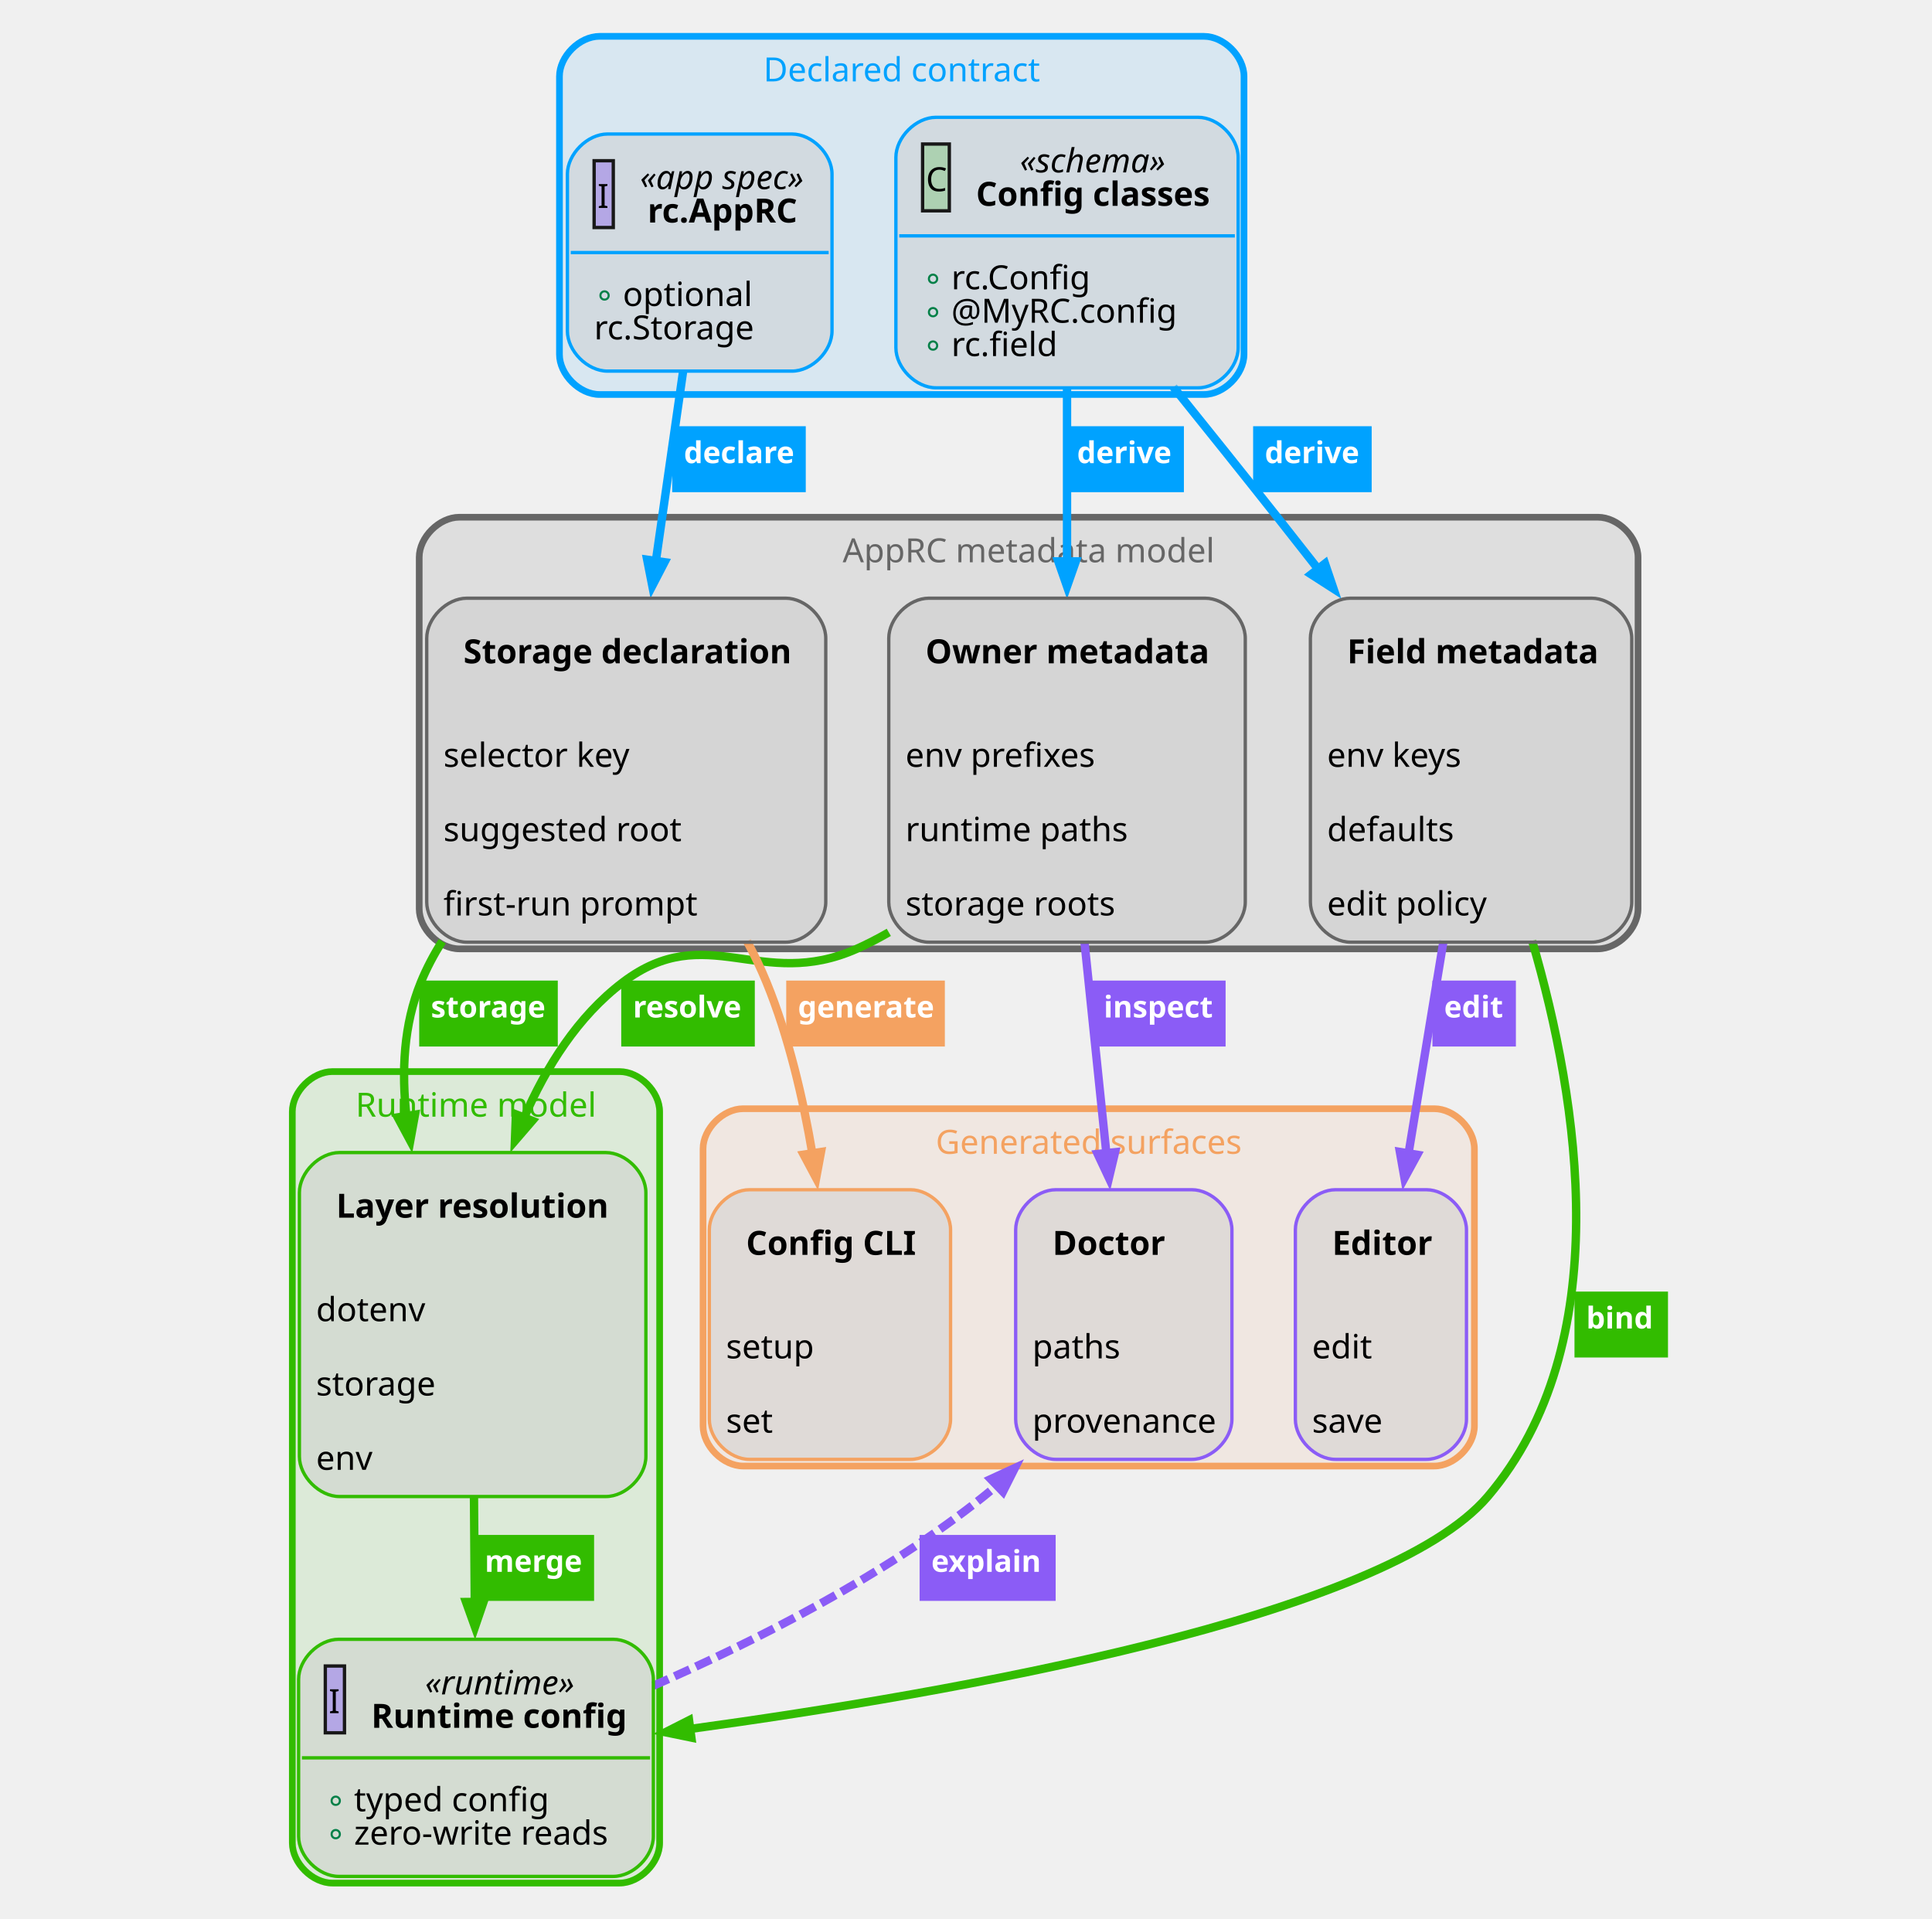
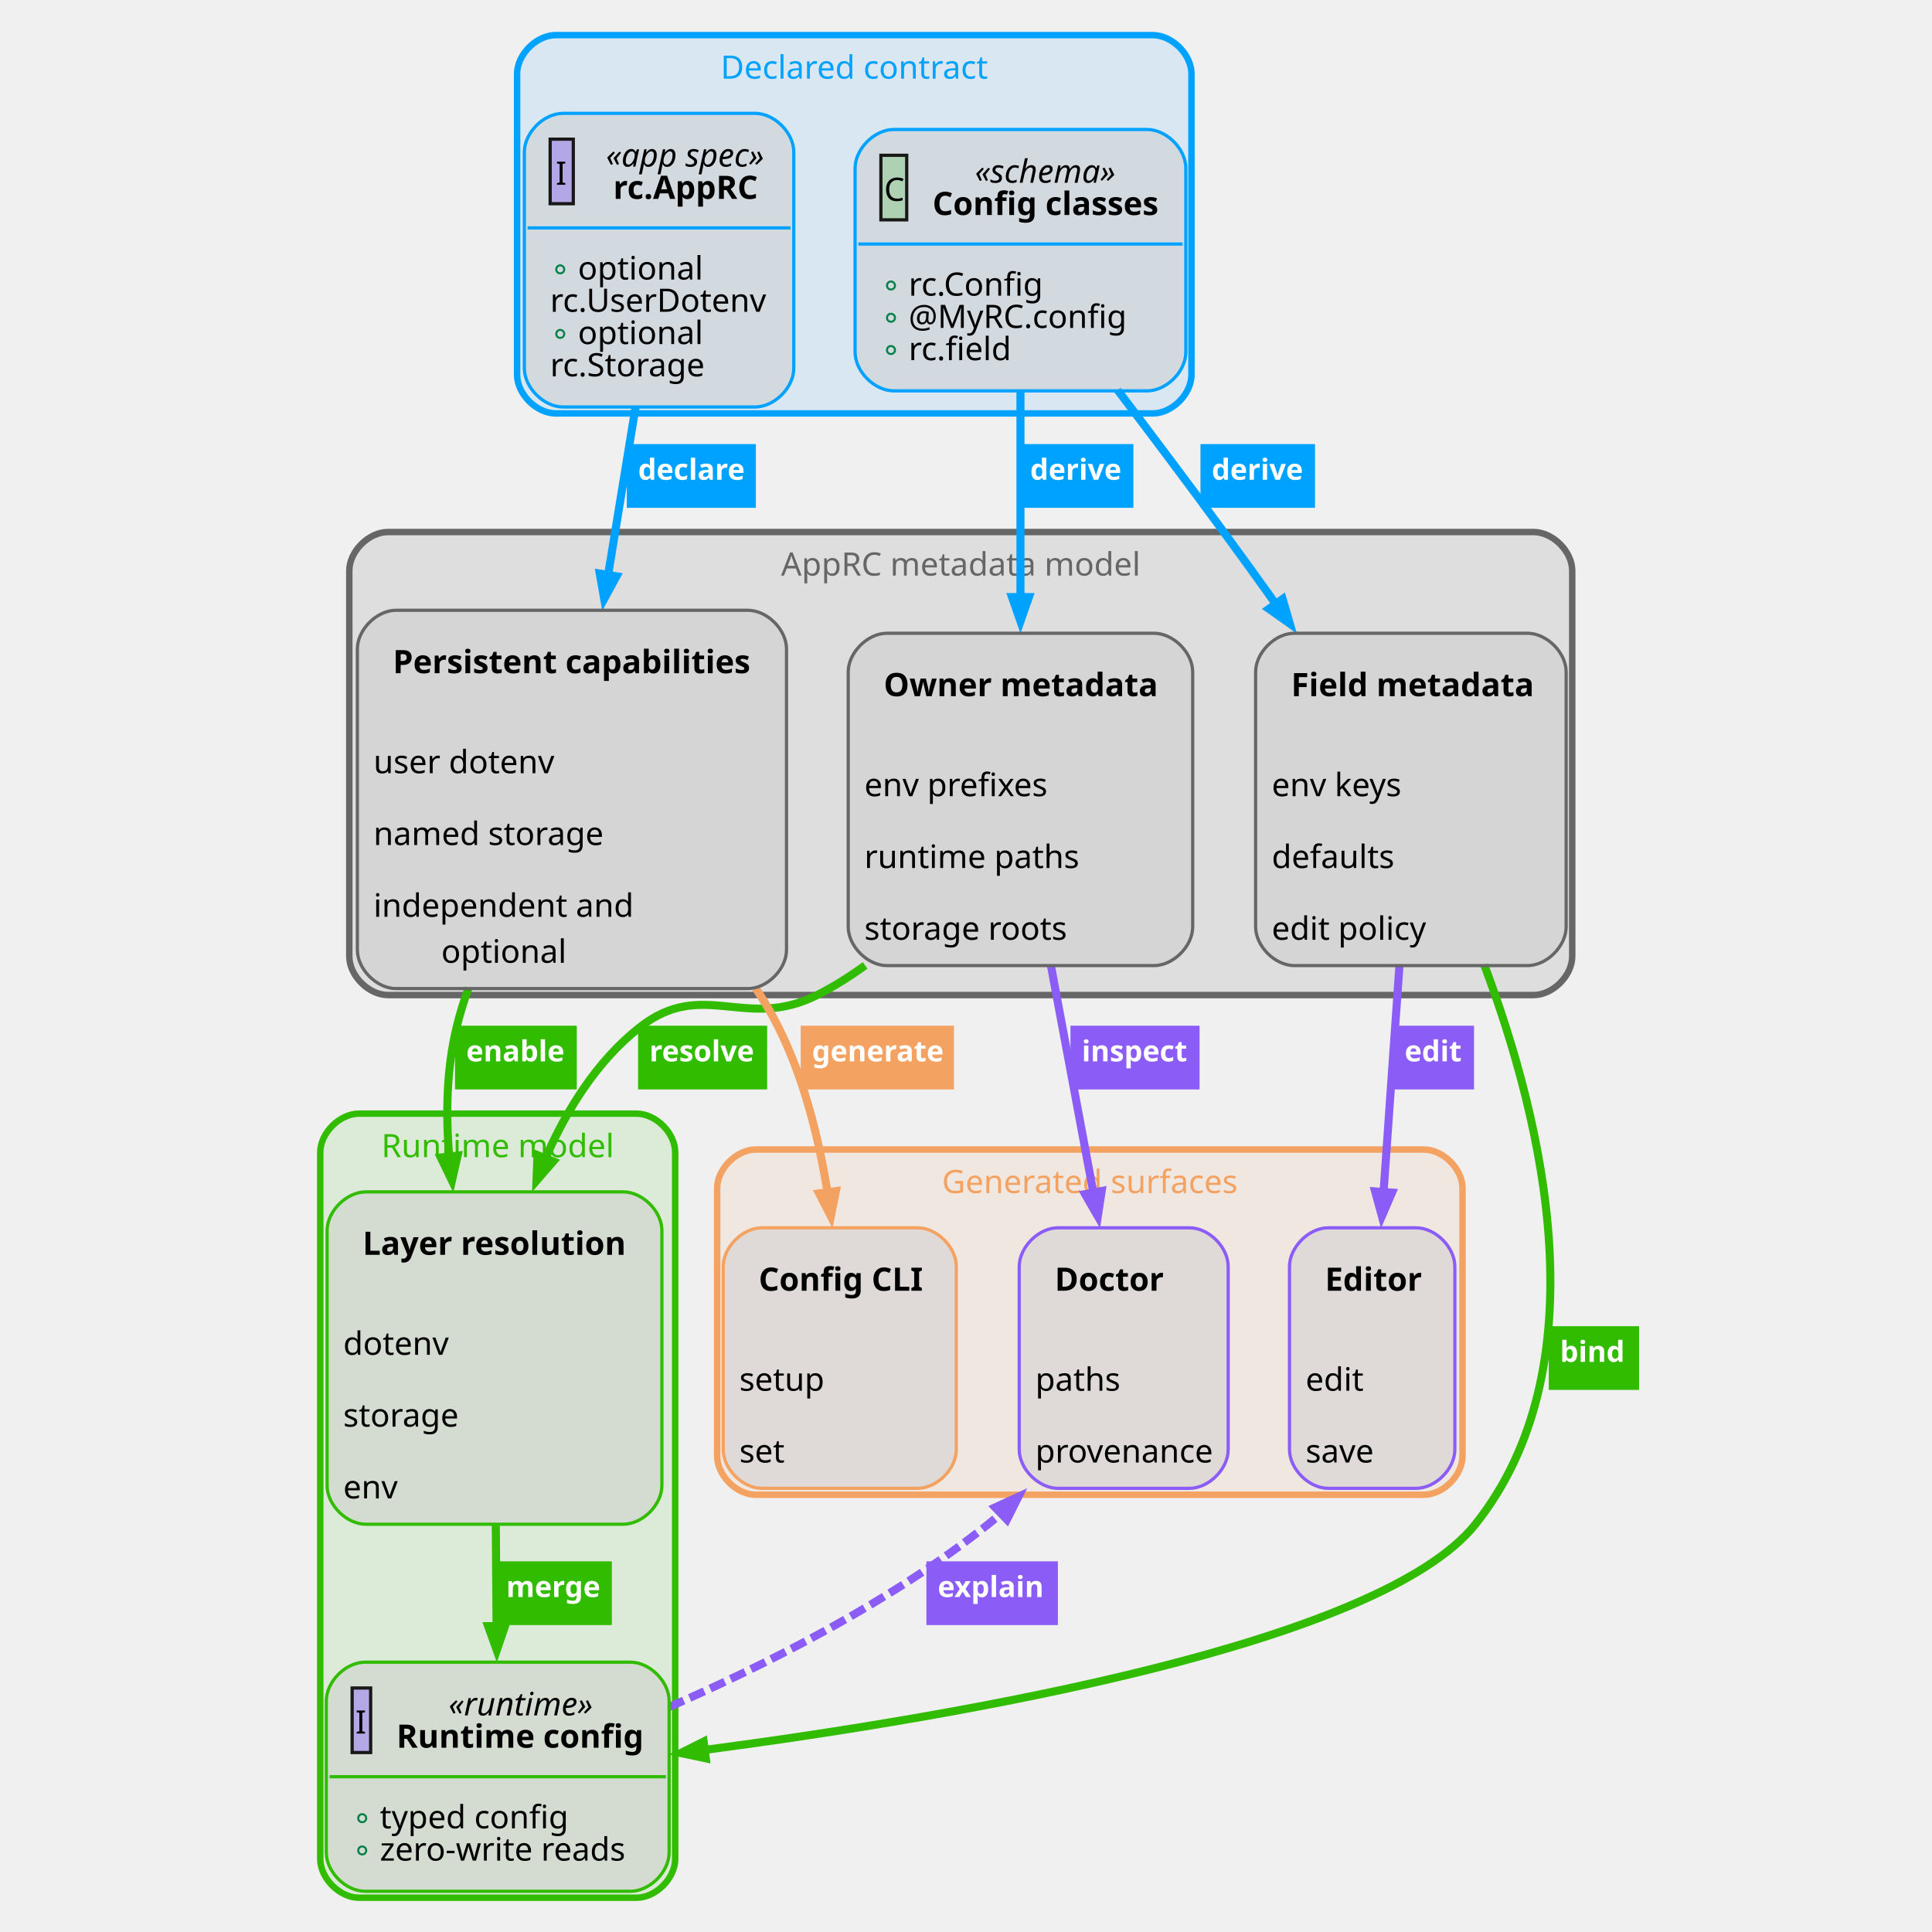
- <svg xmlns="http://www.w3.org/2000/svg" width="900px" height="893.669px" viewBox="-102.213 0 771.427 766">
-   <g id="graph0" class="graph" transform="scale(1.33333 1.33333) rotate(0) translate(2.88 571.88)">
+ <svg xmlns="http://www.w3.org/2000/svg" width="900px" height="900px" viewBox="-113.5 0 769 769">
+   <g id="graph0" class="graph" transform="scale(1.28434 1.28434) rotate(0) translate(2.88 596.13)">
    <g id="clust1" class="cluster">
-       <path fill="#00a2ff" fill-opacity="0.098" stroke="#00a2ff" stroke-width="2" d="M100,-453.75C100,-453.75 281,-453.75 281,-453.75 287,-453.75 293,-459.75 293,-465.75 293,-465.75 293,-549 293,-549 293,-555 287,-561 281,-561 281,-561 100,-561 100,-561 94,-561 88,-555 88,-549 88,-549 88,-465.75 88,-465.75 88,-459.75 94,-453.75 100,-453.75" />
-       <text xml:space="preserve" text-anchor="middle" x="190.5" y="-547.5" font-family="sans-serif" font-size="10.00" fill="#00a2ff">Declared contract</text>
+       <path fill="#00a2ff" fill-opacity="0.098" stroke="#00a2ff" stroke-width="2" d="M81,-468C81,-468 266,-468 266,-468 272,-468 278,-474 278,-480 278,-480 278,-573.25 278,-573.25 278,-579.25 272,-585.25 266,-585.25 266,-585.25 81,-585.25 81,-585.25 75,-585.25 69,-579.25 69,-573.25 69,-573.25 69,-480 69,-480 69,-474 75,-468 81,-468" />
+       <text xml:space="preserve" text-anchor="middle" x="173.5" y="-571.75" font-family="sans-serif" font-size="10.00" fill="#00a2ff">Declared contract</text>
    </g>
    <g id="clust2" class="cluster">
-       <path fill="#444444" fill-opacity="0.098" stroke="#666666" stroke-width="2" d="M58,-287.75C58,-287.75 399,-287.75 399,-287.75 405,-287.75 411,-293.75 411,-299.75 411,-299.75 411,-405 411,-405 411,-411 405,-417 399,-417 399,-417 58,-417 58,-417 52,-417 46,-411 46,-405 46,-405 46,-299.75 46,-299.75 46,-293.75 52,-287.75 58,-287.75" />
-       <text xml:space="preserve" text-anchor="middle" x="228.5" y="-403.5" font-family="sans-serif" font-size="10.00" fill="#666666">AppRC metadata model</text>
+       <path fill="#444444" fill-opacity="0.098" stroke="#666666" stroke-width="2" d="M29,-287.75C29,-287.75 384,-287.75 384,-287.75 390,-287.75 396,-293.75 396,-299.75 396,-299.75 396,-419.25 396,-419.25 396,-425.25 390,-431.25 384,-431.25 384,-431.25 29,-431.25 29,-431.25 23,-431.25 17,-425.25 17,-419.25 17,-419.25 17,-299.75 17,-299.75 17,-293.75 23,-287.75 29,-287.75" />
+       <text xml:space="preserve" text-anchor="middle" x="206.5" y="-417.75" font-family="sans-serif" font-size="10.00" fill="#666666">AppRC metadata model</text>
    </g>
    <g id="clust3" class="cluster">
      <path fill="#32bc00" fill-opacity="0.098" stroke="#32bc00" stroke-width="2" d="M20,-8C20,-8 106,-8 106,-8 112,-8 118,-14 118,-20 118,-20 118,-239 118,-239 118,-245 112,-251 106,-251 106,-251 20,-251 20,-251 14,-251 8,-245 8,-239 8,-239 8,-20 8,-20 8,-14 14,-8 20,-8" />
      <text xml:space="preserve" text-anchor="middle" x="63" y="-237.5" font-family="sans-serif" font-size="10.00" fill="#32bc00">Runtime model</text>
    </g>
    <g id="clust4" class="cluster">
      <path fill="#f4a261" fill-opacity="0.098" stroke="#f4a261" stroke-width="2" d="M143,-132.88C143,-132.88 350,-132.88 350,-132.88 356,-132.88 362,-138.88 362,-144.88 362,-144.88 362,-227.88 362,-227.88 362,-233.88 356,-239.88 350,-239.88 350,-239.88 143,-239.88 143,-239.88 137,-239.88 131,-233.88 131,-227.88 131,-227.88 131,-144.88 131,-144.88 131,-138.88 137,-132.88 143,-132.88" />
      <text xml:space="preserve" text-anchor="middle" x="246.5" y="-226.38" font-family="sans-serif" font-size="10.00" fill="#f4a261">Generated surfaces</text>
    </g>
    <g id="edge1" class="edge">
-       <path fill="none" stroke="#00a2ff" stroke-width="2.5" d="M240,-455.85C240,-439.94 240,-421.21 240,-403.59" />
-       <polygon fill="#00a2ff" stroke="#00a2ff" stroke-width="2.5" points="242.63,-403.79 240,-396.29 237.38,-403.79 242.63,-403.79" />
-       <polygon fill="#00a2ff" stroke="none" points="240,-425 240,-443.75 274.5,-443.75 274.5,-425 240,-425" />
-       <text xml:space="preserve" text-anchor="start" x="243" y="-433.2" font-family="sans-serif" font-weight="bold" font-size="9.00" fill="#ffffff">derive</text>
-       <polygon fill="none" stroke="#00a2ff" points="240,-425 240,-443.75 274.5,-443.75 274.5,-425 240,-425" />
+       <path fill="none" stroke="#00a2ff" stroke-width="2.5" d="M225,-475.37C225,-456.12 225,-432.47 225,-410.88" />
+       <polygon fill="#00a2ff" stroke="#00a2ff" stroke-width="2.5" points="227.63,-411.09 225,-403.59 222.38,-411.09 227.63,-411.09" />
+       <polygon fill="#00a2ff" stroke="none" points="225,-439.25 225,-458 259.5,-458 259.5,-439.25 225,-439.25" />
+       <text xml:space="preserve" text-anchor="start" x="228" y="-447.45" font-family="sans-serif" font-weight="bold" font-size="9.00" fill="#ffffff">derive</text>
+       <polygon fill="none" stroke="#00a2ff" points="225,-439.25 225,-458 259.5,-458 259.5,-439.25 225,-439.25" />
    </g>
    <g id="edge2" class="edge">
-       <path fill="none" stroke="#00a2ff" stroke-width="2.5" d="M271.87,-455.95C281.88,-443.53 292.94,-429.72 303,-417 306.98,-411.96 311.1,-406.72 315.22,-401.46" />
-       <polygon fill="#00a2ff" stroke="#00a2ff" stroke-width="2.5" points="317.25,-403.12 319.8,-395.59 313.11,-399.89 317.25,-403.12" />
-       <polygon fill="#00a2ff" stroke="none" points="296.23,-425 296.23,-443.75 330.73,-443.75 330.73,-425 296.23,-425" />
-       <text xml:space="preserve" text-anchor="start" x="299.23" y="-433.2" font-family="sans-serif" font-weight="bold" font-size="9.00" fill="#ffffff">derive</text>
-       <polygon fill="none" stroke="#00a2ff" points="296.23,-425 296.23,-443.75 330.73,-443.75 330.73,-425 296.23,-425" />
+       <path fill="none" stroke="#00a2ff" stroke-width="2.5" d="M255.06,-475.31C265.57,-461.46 277.4,-445.73 288,-431.25 293.33,-423.98 298.87,-416.3 304.32,-408.68" />
+       <polygon fill="#00a2ff" stroke="#00a2ff" stroke-width="2.5" points="306.25,-410.49 308.47,-402.86 301.98,-407.44 306.25,-410.49" />
+       <polygon fill="#00a2ff" stroke="none" points="281.29,-439.25 281.29,-458 315.79,-458 315.79,-439.25 281.29,-439.25" />
+       <text xml:space="preserve" text-anchor="start" x="284.29" y="-447.45" font-family="sans-serif" font-weight="bold" font-size="9.00" fill="#ffffff">derive</text>
+       <polygon fill="none" stroke="#00a2ff" points="281.29,-439.25 281.29,-458 315.79,-458 315.79,-439.25 281.29,-439.25" />
    </g>
    <g id="edge3" class="edge">
-       <path fill="none" stroke="#00a2ff" stroke-width="2.5" d="M125.06,-460.91C122.64,-444.04 119.64,-423.19 116.84,-403.7" />
-       <polygon fill="#00a2ff" stroke="#00a2ff" stroke-width="2.5" points="119.46,-403.53 115.8,-396.48 114.27,-404.28 119.46,-403.53" />
-       <polygon fill="#00a2ff" stroke="none" points="122.26,-425 122.26,-443.75 161.26,-443.75 161.26,-425 122.26,-425" />
-       <text xml:space="preserve" text-anchor="start" x="125.26" y="-433.2" font-family="sans-serif" font-weight="bold" font-size="9.00" fill="#ffffff">declare</text>
-       <polygon fill="none" stroke="#00a2ff" points="122.26,-425 122.26,-443.75 161.26,-443.75 161.26,-425 122.26,-425" />
+       <path fill="none" stroke="#00a2ff" stroke-width="2.5" d="M105.76,-470.25C103.13,-454.11 100.08,-435.46 97.17,-417.72" />
+       <polygon fill="#00a2ff" stroke="#00a2ff" stroke-width="2.5" points="99.8,-417.53 96,-410.55 94.62,-418.38 99.8,-417.53" />
+       <polygon fill="#00a2ff" stroke="none" points="103.5,-439.25 103.5,-458 142.5,-458 142.5,-439.25 103.5,-439.25" />
+       <text xml:space="preserve" text-anchor="start" x="106.5" y="-447.45" font-family="sans-serif" font-weight="bold" font-size="9.00" fill="#ffffff">declare</text>
+       <polygon fill="none" stroke="#00a2ff" points="103.5,-439.25 103.5,-458 142.5,-458 142.5,-439.25 103.5,-439.25" />
    </g>
    <g id="edge4" class="edge">
-       <path fill="none" stroke="#32bc00" stroke-width="2.5" d="M186.63,-292.69C183.47,-290.86 180.25,-289.2 177,-287.75 148.28,-274.98 132.06,-296.71 107,-277.75 93.51,-267.54 83.98,-252.4 77.28,-236.91" />
-       <polygon fill="#32bc00" stroke="#32bc00" stroke-width="2.5" points="79.85,-236.27 74.66,-230.25 74.96,-238.19 79.85,-236.27" />
+       <path fill="none" stroke="#32bc00" stroke-width="2.5" d="M176.86,-296.93C172.08,-293.47 167.1,-290.34 162,-287.75 139.84,-276.52 126.53,-293.11 107,-277.75 93.77,-267.34 84.32,-252.21 77.63,-236.8" />
+       <polygon fill="#32bc00" stroke="#32bc00" stroke-width="2.5" points="80.21,-236.2 75.01,-230.2 75.33,-238.14 80.21,-236.2" />
      <polygon fill="#32bc00" stroke="none" points="107,-259 107,-277.75 146,-277.75 146,-259 107,-259" />
      <text xml:space="preserve" text-anchor="start" x="110" y="-267.2" font-family="sans-serif" font-weight="bold" font-size="9.00" fill="#ffffff">resolve</text>
      <polygon fill="none" stroke="#32bc00" points="107,-259 107,-277.75 146,-277.75 146,-259 107,-259" />
    </g>
    <g id="edge9" class="edge">
-       <path fill="none" stroke="#8b5cf6" stroke-width="2.5" d="M245.19,-290.15C247.28,-269.98 249.69,-246.75 251.78,-226.56" />
-       <polygon fill="#8b5cf6" stroke="#8b5cf6" stroke-width="2.5" points="254.39,-226.87 252.55,-219.14 249.17,-226.33 254.39,-226.87" />
-       <polygon fill="#8b5cf6" stroke="none" points="247.99,-259 247.99,-277.75 286.99,-277.75 286.99,-259 247.99,-259" />
-       <text xml:space="preserve" text-anchor="start" x="250.99" y="-267.2" font-family="sans-serif" font-weight="bold" font-size="9.00" fill="#ffffff">inspect</text>
-       <polygon fill="none" stroke="#8b5cf6" points="247.99,-259 247.99,-277.75 286.99,-277.75 286.99,-259 247.99,-259" />
+       <path fill="none" stroke="#8b5cf6" stroke-width="2.5" d="M234.43,-296.96C238.59,-274.69 243.47,-248.58 247.63,-226.35" />
+       <polygon fill="#8b5cf6" stroke="#8b5cf6" stroke-width="2.5" points="250.17,-227.03 248.97,-219.18 245.01,-226.06 250.17,-227.03" />
+       <polygon fill="#8b5cf6" stroke="none" points="241,-259 241,-277.75 280,-277.75 280,-259 241,-259" />
+       <text xml:space="preserve" text-anchor="start" x="244" y="-267.2" font-family="sans-serif" font-weight="bold" font-size="9.00" fill="#ffffff">inspect</text>
+       <polygon fill="none" stroke="#8b5cf6" points="241,-259 241,-277.75 280,-277.75 280,-259 241,-259" />
    </g>
    <g id="edge6" class="edge">
-       <path fill="none" stroke="#32bc00" stroke-width="2.5" d="M379.29,-290.17C393.42,-241.77 404.73,-169.28 366,-123.75 335.39,-87.76 206.32,-65 126.84,-54.11" />
-       <polygon fill="#32bc00" stroke="#32bc00" stroke-width="2.5" points="127.5,-51.56 119.72,-53.16 126.81,-56.76 127.5,-51.56" />
-       <polygon fill="#32bc00" stroke="none" points="392.47,-165.88 392.47,-184.62 419.47,-184.62 419.47,-165.88 392.47,-165.88" />
-       <text xml:space="preserve" text-anchor="start" x="395.47" y="-174.07" font-family="sans-serif" font-weight="bold" font-size="9.00" fill="#ffffff">bind</text>
-       <polygon fill="none" stroke="#32bc00" points="392.47,-165.88 392.47,-184.62 419.47,-184.62 419.47,-165.88 392.47,-165.88" />
+       <path fill="none" stroke="#32bc00" stroke-width="2.5" d="M368.7,-297.21C387.3,-247.72 404.81,-172.57 366,-123.75 336.56,-86.72 206.74,-64.3 126.89,-53.77" />
+       <polygon fill="#32bc00" stroke="#32bc00" stroke-width="2.5" points="127.49,-51.2 119.72,-52.84 126.82,-56.4 127.49,-51.2" />
+       <polygon fill="#32bc00" stroke="none" points="389.22,-165.88 389.22,-184.62 416.22,-184.62 416.22,-165.88 389.22,-165.88" />
+       <text xml:space="preserve" text-anchor="start" x="392.22" y="-174.07" font-family="sans-serif" font-weight="bold" font-size="9.00" fill="#ffffff">bind</text>
+       <polygon fill="none" stroke="#32bc00" points="389.22,-165.88 389.22,-184.62 416.22,-184.62 416.22,-165.88 389.22,-165.88" />
    </g>
    <g id="edge10" class="edge">
-       <path fill="none" stroke="#8b5cf6" stroke-width="2.5" d="M352.75,-290.15C349.42,-269.89 345.57,-246.54 342.24,-226.28" />
-       <polygon fill="#8b5cf6" stroke="#8b5cf6" stroke-width="2.5" points="344.87,-226.09 341.06,-219.11 339.68,-226.94 344.87,-226.09" />
-       <polygon fill="#8b5cf6" stroke="none" points="349.92,-259 349.92,-277.75 373.92,-277.75 373.92,-259 349.92,-259" />
-       <text xml:space="preserve" text-anchor="start" x="352.92" y="-267.2" font-family="sans-serif" font-weight="bold" font-size="9.00" fill="#ffffff">edit</text>
-       <polygon fill="none" stroke="#8b5cf6" points="349.92,-259 349.92,-277.75 373.92,-277.75 373.92,-259 349.92,-259" />
+       <path fill="none" stroke="#8b5cf6" stroke-width="2.5" d="M342.46,-296.96C340.91,-274.79 339.09,-248.82 337.53,-226.66" />
+       <polygon fill="#8b5cf6" stroke="#8b5cf6" stroke-width="2.5" points="340.16,-226.53 337.01,-219.23 334.92,-226.9 340.16,-226.53" />
+       <polygon fill="#8b5cf6" stroke="none" points="341.07,-259 341.07,-277.75 365.07,-277.75 365.07,-259 341.07,-259" />
+       <text xml:space="preserve" text-anchor="start" x="344.07" y="-267.2" font-family="sans-serif" font-weight="bold" font-size="9.00" fill="#ffffff">edit</text>
+       <polygon fill="none" stroke="#8b5cf6" points="341.07,-259 341.07,-277.75 365.07,-277.75 365.07,-259 341.07,-259" />
    </g>
    <g id="edge5" class="edge">
-       <path fill="none" stroke="#32bc00" stroke-width="2.5" d="M52.88,-290.01C50.4,-286.07 48.23,-281.98 46.5,-277.75 41.33,-265.12 40.64,-250.97 42.21,-237.34" />
-       <polygon fill="#32bc00" stroke="#32bc00" stroke-width="2.5" points="44.74,-238.11 43.32,-230.3 39.56,-237.3 44.74,-238.11" />
-       <polygon fill="#32bc00" stroke="none" points="46.5,-259 46.5,-277.75 87,-277.75 87,-259 46.5,-259" />
-       <text xml:space="preserve" text-anchor="start" x="49.5" y="-267.2" font-family="sans-serif" font-weight="bold" font-size="9.00" fill="#ffffff">storage</text>
-       <polygon fill="none" stroke="#32bc00" points="46.5,-259 46.5,-277.75 87,-277.75 87,-259 46.5,-259" />
+       <path fill="none" stroke="#32bc00" stroke-width="2.5" d="M53.99,-290.05C52.51,-285.97 51.24,-281.84 50.25,-277.75 47.14,-264.89 46.84,-250.9 47.98,-237.54" />
+       <polygon fill="#32bc00" stroke="#32bc00" stroke-width="2.5" points="50.57,-238 48.81,-230.25 45.35,-237.41 50.57,-238" />
+       <polygon fill="#32bc00" stroke="none" points="50.25,-259 50.25,-277.75 87,-277.75 87,-259 50.25,-259" />
+       <text xml:space="preserve" text-anchor="start" x="53.25" y="-267.2" font-family="sans-serif" font-weight="bold" font-size="9.00" fill="#ffffff">enable</text>
+       <polygon fill="none" stroke="#32bc00" points="50.25,-259 50.25,-277.75 87,-277.75 87,-259 50.25,-259" />
    </g>
    <g id="edge8" class="edge">
-       <path fill="none" stroke="#f4a261" stroke-width="2.5" d="M144.18,-290.05C146.34,-285.99 148.32,-281.86 150,-277.75 156.63,-261.55 160.96,-242.95 163.79,-226.13" />
-       <polygon fill="#f4a261" stroke="#f4a261" stroke-width="2.5" points="166.32,-226.93 164.87,-219.12 161.13,-226.13 166.32,-226.93" />
-       <polygon fill="#f4a261" stroke="none" points="156.41,-259 156.41,-277.75 202.91,-277.75 202.91,-259 156.41,-259" />
-       <text xml:space="preserve" text-anchor="start" x="159.41" y="-267.2" font-family="sans-serif" font-weight="bold" font-size="9.00" fill="#ffffff">generate</text>
-       <polygon fill="none" stroke="#f4a261" points="156.41,-259 156.41,-277.75 202.91,-277.75 202.91,-259 156.41,-259" />
+       <path fill="none" stroke="#f4a261" stroke-width="2.5" d="M142.97,-289.85C145.57,-285.91 147.94,-281.86 150,-277.75 157.9,-261.97 162.53,-243.32 165.25,-226.34" />
+       <polygon fill="#f4a261" stroke="#f4a261" stroke-width="2.5" points="167.8,-227 166.24,-219.21 162.6,-226.28 167.8,-227" />
+       <polygon fill="#f4a261" stroke="none" points="157.4,-259 157.4,-277.75 203.9,-277.75 203.9,-259 157.4,-259" />
+       <text xml:space="preserve" text-anchor="start" x="160.4" y="-267.2" font-family="sans-serif" font-weight="bold" font-size="9.00" fill="#ffffff">generate</text>
+       <polygon fill="none" stroke="#f4a261" points="157.4,-259 157.4,-277.75 203.9,-277.75 203.9,-259 157.4,-259" />
    </g>
    <g id="edge7" class="edge">
      <path fill="none" stroke="#32bc00" stroke-width="2.5" d="M62.4,-123.76C62.48,-113.32 62.56,-102.38 62.64,-92.13" />
      <polygon fill="#32bc00" stroke="#32bc00" stroke-width="2.5" points="65.27,-92.21 62.7,-84.69 60.02,-92.17 65.27,-92.21" />
      <polygon fill="#32bc00" stroke="none" points="62.62,-93 62.62,-111.75 97.87,-111.75 97.87,-93 62.62,-93" />
      <text xml:space="preserve" text-anchor="start" x="65.62" y="-101.2" font-family="sans-serif" font-weight="bold" font-size="9.00" fill="#ffffff">merge</text>
      <polygon fill="none" stroke="#32bc00" points="62.62,-93 62.62,-111.75 97.87,-111.75 97.87,-93 62.62,-93" />
    </g>
    <g id="edge11" class="edge">
      <path fill="none" stroke="#8b5cf6" stroke-width="2.5" stroke-dasharray="5,2" d="M116.07,-67.08C146.79,-80.5 185.16,-99.93 215,-123.75 216.44,-124.9 217.87,-126.1 219.27,-127.35" />
      <polygon fill="#8b5cf6" stroke="#8b5cf6" stroke-width="2.5" points="217.16,-128.97 224.38,-132.29 220.81,-125.19 217.16,-128.97" />
      <polygon fill="#8b5cf6" stroke="none" points="196.35,-93 196.35,-111.75 236.1,-111.75 236.1,-93 196.35,-93" />
      <text xml:space="preserve" text-anchor="start" x="199.35" y="-101.2" font-family="sans-serif" font-weight="bold" font-size="9.00" fill="#ffffff">explain</text>
      <polygon fill="none" stroke="#8b5cf6" points="196.35,-93 196.35,-111.75 236.1,-111.75 236.1,-93 196.35,-93" />
    </g>
    <g id="node1" class="node">
-       <path fill="#cccccc" fill-opacity="0.467" stroke="none" d="M200.75,-455.75C200.75,-455.75 279.25,-455.75 279.25,-455.75 285.25,-455.75 291.25,-461.75 291.25,-467.75 291.25,-467.75 291.25,-524.75 291.25,-524.75 291.25,-530.75 285.25,-536.75 279.25,-536.75 279.25,-536.75 200.75,-536.75 200.75,-536.75 194.75,-536.75 188.75,-530.75 188.75,-524.75 188.75,-524.75 188.75,-467.75 188.75,-467.75 188.75,-461.75 194.75,-455.75 200.75,-455.75" />
-       <polygon fill="#add1b2" stroke="none" points="196.75,-508.75 196.75,-528.75 204.75,-528.75 204.75,-508.75 196.75,-508.75" />
-       <polygon fill="none" stroke="#181818" points="196.75,-508.75 196.75,-528.75 204.75,-528.75 204.75,-508.75 196.75,-508.75" />
-       <text xml:space="preserve" text-anchor="start" x="197.75" y="-514.62" font-family="sans-serif" font-size="10.00">C</text>
-       <text xml:space="preserve" text-anchor="start" x="225.88" y="-520.25" font-family="sans-serif" font-style="italic" font-size="10.00">«schema»</text>
-       <text xml:space="preserve" text-anchor="start" x="212.75" y="-510.25" font-family="sans-serif" font-weight="bold" font-size="10.00">Config classes</text>
-       <polygon fill="#00a2ff" stroke="none" points="189.75,-500.75 189.75,-501.75 290.25,-501.75 290.25,-500.75 189.75,-500.75" />
-       <text xml:space="preserve" text-anchor="start" x="196.75" y="-485.25" font-family="sans-serif" font-size="10.00" fill="#038048">∘</text>
-       <text xml:space="preserve" text-anchor="start" x="202.75" y="-485.25" font-family="sans-serif" font-size="10.00"> rc.Config</text>
-       <text xml:space="preserve" text-anchor="start" x="196.75" y="-475.25" font-family="sans-serif" font-size="10.00" fill="#038048">∘</text>
-       <text xml:space="preserve" text-anchor="start" x="202.75" y="-475.25" font-family="sans-serif" font-size="10.00"> @MyRC.config</text>
-       <text xml:space="preserve" text-anchor="start" x="196.75" y="-465.25" font-family="sans-serif" font-size="10.00" fill="#038048">∘</text>
-       <text xml:space="preserve" text-anchor="start" x="202.75" y="-465.25" font-family="sans-serif" font-size="10.00"> rc.field</text>
-       <path fill="none" stroke="#00a2ff" d="M200.75,-455.75C200.75,-455.75 279.25,-455.75 279.25,-455.75 285.25,-455.75 291.25,-461.75 291.25,-467.75 291.25,-467.75 291.25,-524.75 291.25,-524.75 291.25,-530.75 285.25,-536.75 279.25,-536.75 279.25,-536.75 200.75,-536.75 200.75,-536.75 194.75,-536.75 188.75,-530.75 188.75,-524.75 188.75,-524.75 188.75,-467.75 188.75,-467.75 188.75,-461.75 194.75,-455.75 200.75,-455.75" />
+       <path fill="#cccccc" fill-opacity="0.467" stroke="none" d="M185.75,-475C185.75,-475 264.25,-475 264.25,-475 270.25,-475 276.25,-481 276.25,-487 276.25,-487 276.25,-544 276.25,-544 276.25,-550 270.25,-556 264.25,-556 264.25,-556 185.75,-556 185.75,-556 179.75,-556 173.75,-550 173.75,-544 173.75,-544 173.75,-487 173.75,-487 173.75,-481 179.75,-475 185.75,-475" />
+       <polygon fill="#add1b2" stroke="none" points="181.75,-528 181.75,-548 189.75,-548 189.75,-528 181.75,-528" />
+       <polygon fill="none" stroke="#181818" points="181.75,-528 181.75,-548 189.75,-548 189.75,-528 181.75,-528" />
+       <text xml:space="preserve" text-anchor="start" x="182.75" y="-533.88" font-family="sans-serif" font-size="10.00">C</text>
+       <text xml:space="preserve" text-anchor="start" x="210.88" y="-539.5" font-family="sans-serif" font-style="italic" font-size="10.00">«schema»</text>
+       <text xml:space="preserve" text-anchor="start" x="197.75" y="-529.5" font-family="sans-serif" font-weight="bold" font-size="10.00">Config classes</text>
+       <polygon fill="#00a2ff" stroke="none" points="174.75,-520 174.75,-521 275.25,-521 275.25,-520 174.75,-520" />
+       <text xml:space="preserve" text-anchor="start" x="181.75" y="-504.5" font-family="sans-serif" font-size="10.00" fill="#038048">∘</text>
+       <text xml:space="preserve" text-anchor="start" x="187.75" y="-504.5" font-family="sans-serif" font-size="10.00"> rc.Config</text>
+       <text xml:space="preserve" text-anchor="start" x="181.75" y="-494.5" font-family="sans-serif" font-size="10.00" fill="#038048">∘</text>
+       <text xml:space="preserve" text-anchor="start" x="187.75" y="-494.5" font-family="sans-serif" font-size="10.00"> @MyRC.config</text>
+       <text xml:space="preserve" text-anchor="start" x="181.75" y="-484.5" font-family="sans-serif" font-size="10.00" fill="#038048">∘</text>
+       <text xml:space="preserve" text-anchor="start" x="187.75" y="-484.5" font-family="sans-serif" font-size="10.00"> rc.field</text>
+       <path fill="none" stroke="#00a2ff" d="M185.75,-475C185.75,-475 264.25,-475 264.25,-475 270.25,-475 276.25,-481 276.25,-487 276.25,-487 276.25,-544 276.25,-544 276.25,-550 270.25,-556 264.25,-556 264.25,-556 185.75,-556 185.75,-556 179.75,-556 173.75,-550 173.75,-544 173.75,-544 173.75,-487 173.75,-487 173.75,-481 179.75,-475 185.75,-475" />
    </g>
    <g id="node2" class="node">
-       <path fill="#cccccc" fill-opacity="0.467" stroke="none" d="M102.38,-460.75C102.38,-460.75 157.62,-460.75 157.62,-460.75 163.62,-460.75 169.62,-466.75 169.62,-472.75 169.62,-472.75 169.62,-519.75 169.62,-519.75 169.62,-525.75 163.62,-531.75 157.62,-531.75 157.62,-531.75 102.38,-531.75 102.38,-531.75 96.38,-531.75 90.38,-525.75 90.38,-519.75 90.38,-519.75 90.38,-472.75 90.38,-472.75 90.38,-466.75 96.38,-460.75 102.38,-460.75" />
-       <polygon fill="#b4a7e5" stroke="none" points="98.38,-503.75 98.38,-523.75 104.12,-523.75 104.12,-503.75 98.38,-503.75" />
-       <polygon fill="none" stroke="#181818" points="98.38,-503.75 98.38,-523.75 104.12,-523.75 104.12,-503.75 98.38,-503.75" />
-       <text xml:space="preserve" text-anchor="start" x="99.38" y="-509.62" font-family="sans-serif" font-size="10.00">I</text>
-       <text xml:space="preserve" text-anchor="start" x="112.12" y="-515.25" font-family="sans-serif" font-style="italic" font-size="10.00">«app spec»</text>
-       <text xml:space="preserve" text-anchor="start" x="114.38" y="-505.25" font-family="sans-serif" font-weight="bold" font-size="10.00">rc.AppRC</text>
-       <polygon fill="#00a2ff" stroke="none" points="91.38,-495.75 91.38,-496.75 168.62,-496.75 168.62,-495.75 91.38,-495.75" />
-       <text xml:space="preserve" text-anchor="start" x="98.38" y="-480.25" font-family="sans-serif" font-size="10.00" fill="#038048">∘</text>
-       <text xml:space="preserve" text-anchor="start" x="104.38" y="-480.25" font-family="sans-serif" font-size="10.00"> optional</text>
-       <text xml:space="preserve" text-anchor="start" x="98.38" y="-470.25" font-family="sans-serif" font-size="10.00">rc.Storage</text>
-       <path fill="none" stroke="#00a2ff" d="M102.38,-460.75C102.38,-460.75 157.62,-460.75 157.62,-460.75 163.62,-460.75 169.62,-466.75 169.62,-472.75 169.62,-472.75 169.62,-519.75 169.62,-519.75 169.62,-525.75 163.62,-531.75 157.62,-531.75 157.62,-531.75 102.38,-531.75 102.38,-531.75 96.38,-531.75 90.38,-525.75 90.38,-519.75 90.38,-519.75 90.38,-472.75 90.38,-472.75 90.38,-466.75 96.38,-460.75 102.38,-460.75" />
+       <path fill="#cccccc" fill-opacity="0.467" stroke="none" d="M83.25,-470C83.25,-470 142.75,-470 142.75,-470 148.75,-470 154.75,-476 154.75,-482 154.75,-482 154.75,-549 154.75,-549 154.75,-555 148.75,-561 142.75,-561 142.75,-561 83.25,-561 83.25,-561 77.25,-561 71.25,-555 71.25,-549 71.25,-549 71.25,-482 71.25,-482 71.25,-476 77.25,-470 83.25,-470" />
+       <polygon fill="#b4a7e5" stroke="none" points="79.25,-533 79.25,-553 86.42,-553 86.42,-533 79.25,-533" />
+       <polygon fill="none" stroke="#181818" points="79.25,-533 79.25,-553 86.42,-553 86.42,-533 79.25,-533" />
+       <text xml:space="preserve" text-anchor="start" x="80.96" y="-538.88" font-family="sans-serif" font-size="10.00">I</text>
+       <text xml:space="preserve" text-anchor="start" x="96.54" y="-544.5" font-family="sans-serif" font-style="italic" font-size="10.00">«app spec»</text>
+       <text xml:space="preserve" text-anchor="start" x="98.79" y="-534.5" font-family="sans-serif" font-weight="bold" font-size="10.00">rc.AppRC</text>
+       <polygon fill="#00a2ff" stroke="none" points="72.25,-525 72.25,-526 153.75,-526 153.75,-525 72.25,-525" />
+       <text xml:space="preserve" text-anchor="start" x="79.25" y="-509.5" font-family="sans-serif" font-size="10.00" fill="#038048">∘</text>
+       <text xml:space="preserve" text-anchor="start" x="85.25" y="-509.5" font-family="sans-serif" font-size="10.00"> optional</text>
+       <text xml:space="preserve" text-anchor="start" x="79.25" y="-499.5" font-family="sans-serif" font-size="10.00">rc.UserDotenv</text>
+       <text xml:space="preserve" text-anchor="start" x="79.25" y="-489.5" font-family="sans-serif" font-size="10.00" fill="#038048">∘</text>
+       <text xml:space="preserve" text-anchor="start" x="85.25" y="-489.5" font-family="sans-serif" font-size="10.00"> optional</text>
+       <text xml:space="preserve" text-anchor="start" x="79.25" y="-479.5" font-family="sans-serif" font-size="10.00">rc.Storage</text>
+       <path fill="none" stroke="#00a2ff" d="M83.25,-470C83.25,-470 142.75,-470 142.75,-470 148.75,-470 154.75,-476 154.75,-482 154.75,-482 154.75,-549 154.75,-549 154.75,-555 148.75,-561 142.75,-561 142.75,-561 83.25,-561 83.25,-561 77.25,-561 71.25,-555 71.25,-549 71.25,-549 71.25,-482 71.25,-482 71.25,-476 77.25,-470 83.25,-470" />
    </g>
    <g id="node3" class="node">
-       <path fill="#cccccc" fill-opacity="0.467" stroke="none" d="M198.62,-289.75C198.62,-289.75 281.38,-289.75 281.38,-289.75 287.38,-289.75 293.38,-295.75 293.38,-301.75 293.38,-301.75 293.38,-380.75 293.38,-380.75 293.38,-386.75 287.38,-392.75 281.38,-392.75 281.38,-392.75 198.62,-392.75 198.62,-392.75 192.62,-392.75 186.62,-386.75 186.62,-380.75 186.62,-380.75 186.62,-301.75 186.62,-301.75 186.62,-295.75 192.62,-289.75 198.62,-289.75" />
-       <text xml:space="preserve" text-anchor="start" x="197.62" y="-373.25" font-family="sans-serif" font-weight="bold" font-size="10.00">Owner metadata</text>
-       <text xml:space="preserve" text-anchor="start" x="191.62" y="-342.25" font-family="sans-serif" font-size="10.00">env prefixes</text>
-       <text xml:space="preserve" text-anchor="start" x="191.62" y="-320" font-family="sans-serif" font-size="10.00">runtime paths</text>
-       <text xml:space="preserve" text-anchor="start" x="191.62" y="-297.75" font-family="sans-serif" font-size="10.00">storage roots</text>
-       <path fill="none" stroke="#666666" d="M198.62,-289.75C198.62,-289.75 281.38,-289.75 281.38,-289.75 287.38,-289.75 293.38,-295.75 293.38,-301.75 293.38,-301.75 293.38,-380.75 293.38,-380.75 293.38,-386.75 287.38,-392.75 281.38,-392.75 281.38,-392.75 198.62,-392.75 198.62,-392.75 192.62,-392.75 186.62,-386.75 186.62,-380.75 186.62,-380.75 186.62,-301.75 186.62,-301.75 186.62,-295.75 192.62,-289.75 198.62,-289.75" />
+       <path fill="#cccccc" fill-opacity="0.467" stroke="none" d="M183.62,-296.88C183.62,-296.88 266.38,-296.88 266.38,-296.88 272.38,-296.88 278.38,-302.88 278.38,-308.88 278.38,-308.88 278.38,-387.88 278.38,-387.88 278.38,-393.88 272.38,-399.88 266.38,-399.88 266.38,-399.88 183.62,-399.88 183.62,-399.88 177.62,-399.88 171.62,-393.88 171.62,-387.88 171.62,-387.88 171.62,-308.88 171.62,-308.88 171.62,-302.88 177.62,-296.88 183.62,-296.88" />
+       <text xml:space="preserve" text-anchor="start" x="182.62" y="-380.38" font-family="sans-serif" font-weight="bold" font-size="10.00">Owner metadata</text>
+       <text xml:space="preserve" text-anchor="start" x="176.62" y="-349.38" font-family="sans-serif" font-size="10.00">env prefixes</text>
+       <text xml:space="preserve" text-anchor="start" x="176.62" y="-327.12" font-family="sans-serif" font-size="10.00">runtime paths</text>
+       <text xml:space="preserve" text-anchor="start" x="176.62" y="-304.88" font-family="sans-serif" font-size="10.00">storage roots</text>
+       <path fill="none" stroke="#666666" d="M183.62,-296.88C183.62,-296.88 266.38,-296.88 266.38,-296.88 272.38,-296.88 278.38,-302.88 278.38,-308.88 278.38,-308.88 278.38,-387.88 278.38,-387.88 278.38,-393.88 272.38,-399.88 266.38,-399.88 266.38,-399.88 183.62,-399.88 183.62,-399.88 177.62,-399.88 171.62,-393.88 171.62,-387.88 171.62,-387.88 171.62,-308.88 171.62,-308.88 171.62,-302.88 177.62,-296.88 183.62,-296.88" />
    </g>
    <g id="node4" class="node">
-       <path fill="#cccccc" fill-opacity="0.467" stroke="none" d="M324.88,-289.75C324.88,-289.75 397.12,-289.75 397.12,-289.75 403.12,-289.75 409.12,-295.75 409.12,-301.75 409.12,-301.75 409.12,-380.75 409.12,-380.75 409.12,-386.75 403.12,-392.75 397.12,-392.75 397.12,-392.75 324.88,-392.75 324.88,-392.75 318.88,-392.75 312.88,-386.75 312.88,-380.75 312.88,-380.75 312.88,-301.75 312.88,-301.75 312.88,-295.75 318.88,-289.75 324.88,-289.75" />
-       <text xml:space="preserve" text-anchor="start" x="323.88" y="-373.25" font-family="sans-serif" font-weight="bold" font-size="10.00">Field metadata</text>
-       <text xml:space="preserve" text-anchor="start" x="317.88" y="-342.25" font-family="sans-serif" font-size="10.00">env keys</text>
-       <text xml:space="preserve" text-anchor="start" x="317.88" y="-320" font-family="sans-serif" font-size="10.00">defaults</text>
-       <text xml:space="preserve" text-anchor="start" x="317.88" y="-297.75" font-family="sans-serif" font-size="10.00">edit policy</text>
-       <path fill="none" stroke="#666666" d="M324.88,-289.75C324.88,-289.75 397.12,-289.75 397.12,-289.75 403.12,-289.75 409.12,-295.75 409.12,-301.75 409.12,-301.75 409.12,-380.75 409.12,-380.75 409.12,-386.75 403.12,-392.75 397.12,-392.75 397.12,-392.75 324.88,-392.75 324.88,-392.75 318.88,-392.75 312.88,-386.75 312.88,-380.75 312.88,-380.75 312.88,-301.75 312.88,-301.75 312.88,-295.75 318.88,-289.75 324.88,-289.75" />
+       <path fill="#cccccc" fill-opacity="0.467" stroke="none" d="M309.88,-296.88C309.88,-296.88 382.12,-296.88 382.12,-296.88 388.12,-296.88 394.12,-302.88 394.12,-308.88 394.12,-308.88 394.12,-387.88 394.12,-387.88 394.12,-393.88 388.12,-399.88 382.12,-399.88 382.12,-399.88 309.88,-399.88 309.88,-399.88 303.88,-399.88 297.88,-393.88 297.88,-387.88 297.88,-387.88 297.88,-308.88 297.88,-308.88 297.88,-302.88 303.88,-296.88 309.88,-296.88" />
+       <text xml:space="preserve" text-anchor="start" x="308.88" y="-380.38" font-family="sans-serif" font-weight="bold" font-size="10.00">Field metadata</text>
+       <text xml:space="preserve" text-anchor="start" x="302.88" y="-349.38" font-family="sans-serif" font-size="10.00">env keys</text>
+       <text xml:space="preserve" text-anchor="start" x="302.88" y="-327.12" font-family="sans-serif" font-size="10.00">defaults</text>
+       <text xml:space="preserve" text-anchor="start" x="302.88" y="-304.88" font-family="sans-serif" font-size="10.00">edit policy</text>
+       <path fill="none" stroke="#666666" d="M309.88,-296.88C309.88,-296.88 382.12,-296.88 382.12,-296.88 388.12,-296.88 394.12,-302.88 394.12,-308.88 394.12,-308.88 394.12,-387.88 394.12,-387.88 394.12,-393.88 388.12,-399.88 382.12,-399.88 382.12,-399.88 309.88,-399.88 309.88,-399.88 303.88,-399.88 297.88,-393.88 297.88,-387.88 297.88,-387.88 297.88,-308.88 297.88,-308.88 297.88,-302.88 303.88,-296.88 309.88,-296.88" />
    </g>
    <g id="node5" class="node">
-       <path fill="#cccccc" fill-opacity="0.467" stroke="none" d="M60.25,-289.75C60.25,-289.75 155.75,-289.75 155.75,-289.75 161.75,-289.75 167.75,-295.75 167.75,-301.75 167.75,-301.75 167.75,-380.75 167.75,-380.75 167.75,-386.75 161.75,-392.75 155.75,-392.75 155.75,-392.75 60.25,-392.75 60.25,-392.75 54.25,-392.75 48.25,-386.75 48.25,-380.75 48.25,-380.75 48.25,-301.75 48.25,-301.75 48.25,-295.75 54.25,-289.75 60.25,-289.75" />
-       <text xml:space="preserve" text-anchor="start" x="59.25" y="-373.25" font-family="sans-serif" font-weight="bold" font-size="10.00">Storage declaration</text>
-       <text xml:space="preserve" text-anchor="start" x="53.25" y="-342.25" font-family="sans-serif" font-size="10.00">selector key</text>
-       <text xml:space="preserve" text-anchor="start" x="53.25" y="-320" font-family="sans-serif" font-size="10.00">suggested root</text>
-       <text xml:space="preserve" text-anchor="start" x="53.25" y="-297.75" font-family="sans-serif" font-size="10.00">first-run prompt</text>
-       <path fill="none" stroke="#666666" d="M60.25,-289.75C60.25,-289.75 155.75,-289.75 155.75,-289.75 161.75,-289.75 167.75,-295.75 167.75,-301.75 167.75,-301.75 167.75,-380.75 167.75,-380.75 167.75,-386.75 161.75,-392.75 155.75,-392.75 155.75,-392.75 60.25,-392.75 60.25,-392.75 54.25,-392.75 48.25,-386.75 48.25,-380.75 48.25,-380.75 48.25,-301.75 48.25,-301.75 48.25,-295.75 54.25,-289.75 60.25,-289.75" />
+       <path fill="#cccccc" fill-opacity="0.467" stroke="none" d="M31.5,-289.75C31.5,-289.75 140.5,-289.75 140.5,-289.75 146.5,-289.75 152.5,-295.75 152.5,-301.75 152.5,-301.75 152.5,-395 152.5,-395 152.5,-401 146.5,-407 140.5,-407 140.5,-407 31.5,-407 31.5,-407 25.5,-407 19.5,-401 19.5,-395 19.5,-395 19.5,-301.75 19.5,-301.75 19.5,-295.75 25.5,-289.75 31.5,-289.75" />
+       <text xml:space="preserve" text-anchor="start" x="30.5" y="-387.5" font-family="sans-serif" font-weight="bold" font-size="10.00">Persistent capabilities</text>
+       <text xml:space="preserve" text-anchor="start" x="24.5" y="-356.5" font-family="sans-serif" font-size="10.00">user dotenv</text>
+       <text xml:space="preserve" text-anchor="start" x="24.5" y="-334.25" font-family="sans-serif" font-size="10.00">named storage</text>
+       <text xml:space="preserve" text-anchor="start" x="24.5" y="-312" font-family="sans-serif" font-size="10.00">independent and</text>
+       <text xml:space="preserve" text-anchor="start" x="45.5" y="-297.75" font-family="sans-serif" font-size="10.00">optional</text>
+       <path fill="none" stroke="#666666" d="M31.5,-289.75C31.5,-289.75 140.5,-289.75 140.5,-289.75 146.5,-289.75 152.5,-295.75 152.5,-301.75 152.5,-301.75 152.5,-395 152.5,-395 152.5,-401 146.5,-407 140.5,-407 140.5,-407 31.5,-407 31.5,-407 25.5,-407 19.5,-401 19.5,-395 19.5,-395 19.5,-301.75 19.5,-301.75 19.5,-295.75 25.5,-289.75 31.5,-289.75" />
    </g>
    <g id="node6" class="node">
      <path fill="#cccccc" fill-opacity="0.467" stroke="none" d="M22.12,-123.75C22.12,-123.75 101.88,-123.75 101.88,-123.75 107.88,-123.75 113.88,-129.75 113.88,-135.75 113.88,-135.75 113.88,-214.75 113.88,-214.75 113.88,-220.75 107.88,-226.75 101.88,-226.75 101.88,-226.75 22.12,-226.75 22.12,-226.75 16.12,-226.75 10.12,-220.75 10.12,-214.75 10.12,-214.75 10.12,-135.75 10.12,-135.75 10.12,-129.75 16.12,-123.75 22.12,-123.75" />
      <text xml:space="preserve" text-anchor="start" x="21.12" y="-207.25" font-family="sans-serif" font-weight="bold" font-size="10.00">Layer resolution</text>
      <text xml:space="preserve" text-anchor="start" x="15.12" y="-176.25" font-family="sans-serif" font-size="10.00">dotenv</text>
      <text xml:space="preserve" text-anchor="start" x="15.12" y="-154" font-family="sans-serif" font-size="10.00">storage</text>
      <text xml:space="preserve" text-anchor="start" x="15.12" y="-131.75" font-family="sans-serif" font-size="10.00">env</text>
      <path fill="none" stroke="#32bc00" d="M22.12,-123.75C22.12,-123.75 101.88,-123.75 101.88,-123.75 107.88,-123.75 113.88,-129.75 113.88,-135.75 113.88,-135.75 113.88,-214.75 113.88,-214.75 113.88,-220.75 107.88,-226.75 101.88,-226.75 101.88,-226.75 22.12,-226.75 22.12,-226.75 16.12,-226.75 10.12,-220.75 10.12,-214.75 10.12,-214.75 10.12,-135.75 10.12,-135.75 10.12,-129.75 16.12,-123.75 22.12,-123.75" />
    </g>
    <g id="node7" class="node">
      <path fill="#cccccc" fill-opacity="0.467" stroke="none" d="M21.88,-10C21.88,-10 104.12,-10 104.12,-10 110.12,-10 116.12,-16 116.12,-22 116.12,-22 116.12,-69 116.12,-69 116.12,-75 110.12,-81 104.12,-81 104.12,-81 21.88,-81 21.88,-81 15.88,-81 9.88,-75 9.88,-69 9.88,-69 9.88,-22 9.88,-22 9.88,-16 15.88,-10 21.88,-10" />
      <polygon fill="#b4a7e5" stroke="none" points="17.88,-53 17.88,-73 23.62,-73 23.62,-53 17.88,-53" />
      <polygon fill="none" stroke="#181818" points="17.88,-53 17.88,-73 23.62,-73 23.62,-53 17.88,-53" />
      <text xml:space="preserve" text-anchor="start" x="18.88" y="-58.88" font-family="sans-serif" font-size="10.00">I</text>
      <text xml:space="preserve" text-anchor="start" x="47.75" y="-64.5" font-family="sans-serif" font-style="italic" font-size="10.00">«runtime»</text>
      <text xml:space="preserve" text-anchor="start" x="31.62" y="-54.5" font-family="sans-serif" font-weight="bold" font-size="10.00">Runtime config</text>
      <polygon fill="#32bc00" stroke="none" points="10.88,-45 10.88,-46 115.12,-46 115.12,-45 10.88,-45" />
      <text xml:space="preserve" text-anchor="start" x="17.88" y="-29.5" font-family="sans-serif" font-size="10.00" fill="#038048">∘</text>
      <text xml:space="preserve" text-anchor="start" x="23.88" y="-29.5" font-family="sans-serif" font-size="10.00"> typed config</text>
      <text xml:space="preserve" text-anchor="start" x="17.88" y="-19.5" font-family="sans-serif" font-size="10.00" fill="#038048">∘</text>
      <text xml:space="preserve" text-anchor="start" x="23.88" y="-19.5" font-family="sans-serif" font-size="10.00"> zero-write reads</text>
      <path fill="none" stroke="#32bc00" d="M21.88,-10C21.88,-10 104.12,-10 104.12,-10 110.12,-10 116.12,-16 116.12,-22 116.12,-22 116.12,-69 116.12,-69 116.12,-75 110.12,-81 104.12,-81 104.12,-81 21.88,-81 21.88,-81 15.88,-81 9.88,-75 9.88,-69 9.88,-69 9.88,-22 9.88,-22 9.88,-16 15.88,-10 21.88,-10" />
    </g>
    <g id="node8" class="node">
      <path fill="#cccccc" fill-opacity="0.467" stroke="none" d="M144.88,-134.88C144.88,-134.88 193.12,-134.88 193.12,-134.88 199.12,-134.88 205.12,-140.88 205.12,-146.88 205.12,-146.88 205.12,-203.62 205.12,-203.62 205.12,-209.62 199.12,-215.62 193.12,-215.62 193.12,-215.62 144.88,-215.62 144.88,-215.62 138.88,-215.62 132.88,-209.62 132.88,-203.62 132.88,-203.62 132.88,-146.88 132.88,-146.88 132.88,-140.88 138.88,-134.88 144.88,-134.88" />
      <text xml:space="preserve" text-anchor="start" x="143.88" y="-196.12" font-family="sans-serif" font-weight="bold" font-size="10.00">Config CLI</text>
      <text xml:space="preserve" text-anchor="start" x="137.88" y="-165.12" font-family="sans-serif" font-size="10.00">setup</text>
      <text xml:space="preserve" text-anchor="start" x="137.88" y="-142.88" font-family="sans-serif" font-size="10.00">set</text>
      <path fill="none" stroke="#f4a261" d="M144.88,-134.88C144.88,-134.88 193.12,-134.88 193.12,-134.88 199.12,-134.88 205.12,-140.88 205.12,-146.88 205.12,-146.88 205.12,-203.62 205.12,-203.62 205.12,-209.62 199.12,-215.62 193.12,-215.62 193.12,-215.62 144.88,-215.62 144.88,-215.62 138.88,-215.62 132.88,-209.62 132.88,-203.62 132.88,-203.62 132.88,-146.88 132.88,-146.88 132.88,-140.88 138.88,-134.88 144.88,-134.88" />
    </g>
    <g id="node9" class="node">
      <path fill="#cccccc" fill-opacity="0.467" stroke="none" d="M236.62,-134.88C236.62,-134.88 277.38,-134.88 277.38,-134.88 283.38,-134.88 289.38,-140.88 289.38,-146.88 289.38,-146.88 289.38,-203.62 289.38,-203.62 289.38,-209.62 283.38,-215.62 277.38,-215.62 277.38,-215.62 236.62,-215.62 236.62,-215.62 230.62,-215.62 224.62,-209.62 224.62,-203.62 224.62,-203.62 224.62,-146.88 224.62,-146.88 224.62,-140.88 230.62,-134.88 236.62,-134.88" />
      <text xml:space="preserve" text-anchor="start" x="235.62" y="-196.12" font-family="sans-serif" font-weight="bold" font-size="10.00">Doctor</text>
      <text xml:space="preserve" text-anchor="start" x="229.62" y="-165.12" font-family="sans-serif" font-size="10.00">paths</text>
      <text xml:space="preserve" text-anchor="start" x="229.62" y="-142.88" font-family="sans-serif" font-size="10.00">provenance</text>
      <path fill="none" stroke="#8b5cf6" d="M236.62,-134.88C236.62,-134.88 277.38,-134.88 277.38,-134.88 283.38,-134.88 289.38,-140.88 289.38,-146.88 289.38,-146.88 289.38,-203.62 289.38,-203.62 289.38,-209.62 283.38,-215.62 277.38,-215.62 277.38,-215.62 236.62,-215.62 236.62,-215.62 230.62,-215.62 224.62,-209.62 224.62,-203.62 224.62,-203.62 224.62,-146.88 224.62,-146.88 224.62,-140.88 230.62,-134.88 236.62,-134.88" />
    </g>
    <g id="node10" class="node">
      <path fill="#cccccc" fill-opacity="0.467" stroke="none" d="M320.38,-134.88C320.38,-134.88 347.62,-134.88 347.62,-134.88 353.62,-134.88 359.62,-140.88 359.62,-146.88 359.62,-146.88 359.62,-203.62 359.62,-203.62 359.62,-209.62 353.62,-215.62 347.62,-215.62 347.62,-215.62 320.38,-215.62 320.38,-215.62 314.38,-215.62 308.38,-209.62 308.38,-203.62 308.38,-203.62 308.38,-146.88 308.38,-146.88 308.38,-140.88 314.38,-134.88 320.38,-134.88" />
      <text xml:space="preserve" text-anchor="start" x="319.38" y="-196.12" font-family="sans-serif" font-weight="bold" font-size="10.00">Editor</text>
      <text xml:space="preserve" text-anchor="start" x="313.38" y="-165.12" font-family="sans-serif" font-size="10.00">edit</text>
      <text xml:space="preserve" text-anchor="start" x="313.38" y="-142.88" font-family="sans-serif" font-size="10.00">save</text>
      <path fill="none" stroke="#8b5cf6" d="M320.38,-134.88C320.38,-134.88 347.62,-134.88 347.62,-134.88 353.62,-134.88 359.62,-140.88 359.62,-146.88 359.62,-146.88 359.62,-203.62 359.62,-203.62 359.62,-209.62 353.62,-215.62 347.62,-215.62 347.62,-215.62 320.38,-215.62 320.38,-215.62 314.38,-215.62 308.38,-209.62 308.38,-203.62 308.38,-203.62 308.38,-146.88 308.38,-146.88 308.38,-140.88 314.38,-134.88 320.38,-134.88" />
    </g>
  </g>
</svg>
